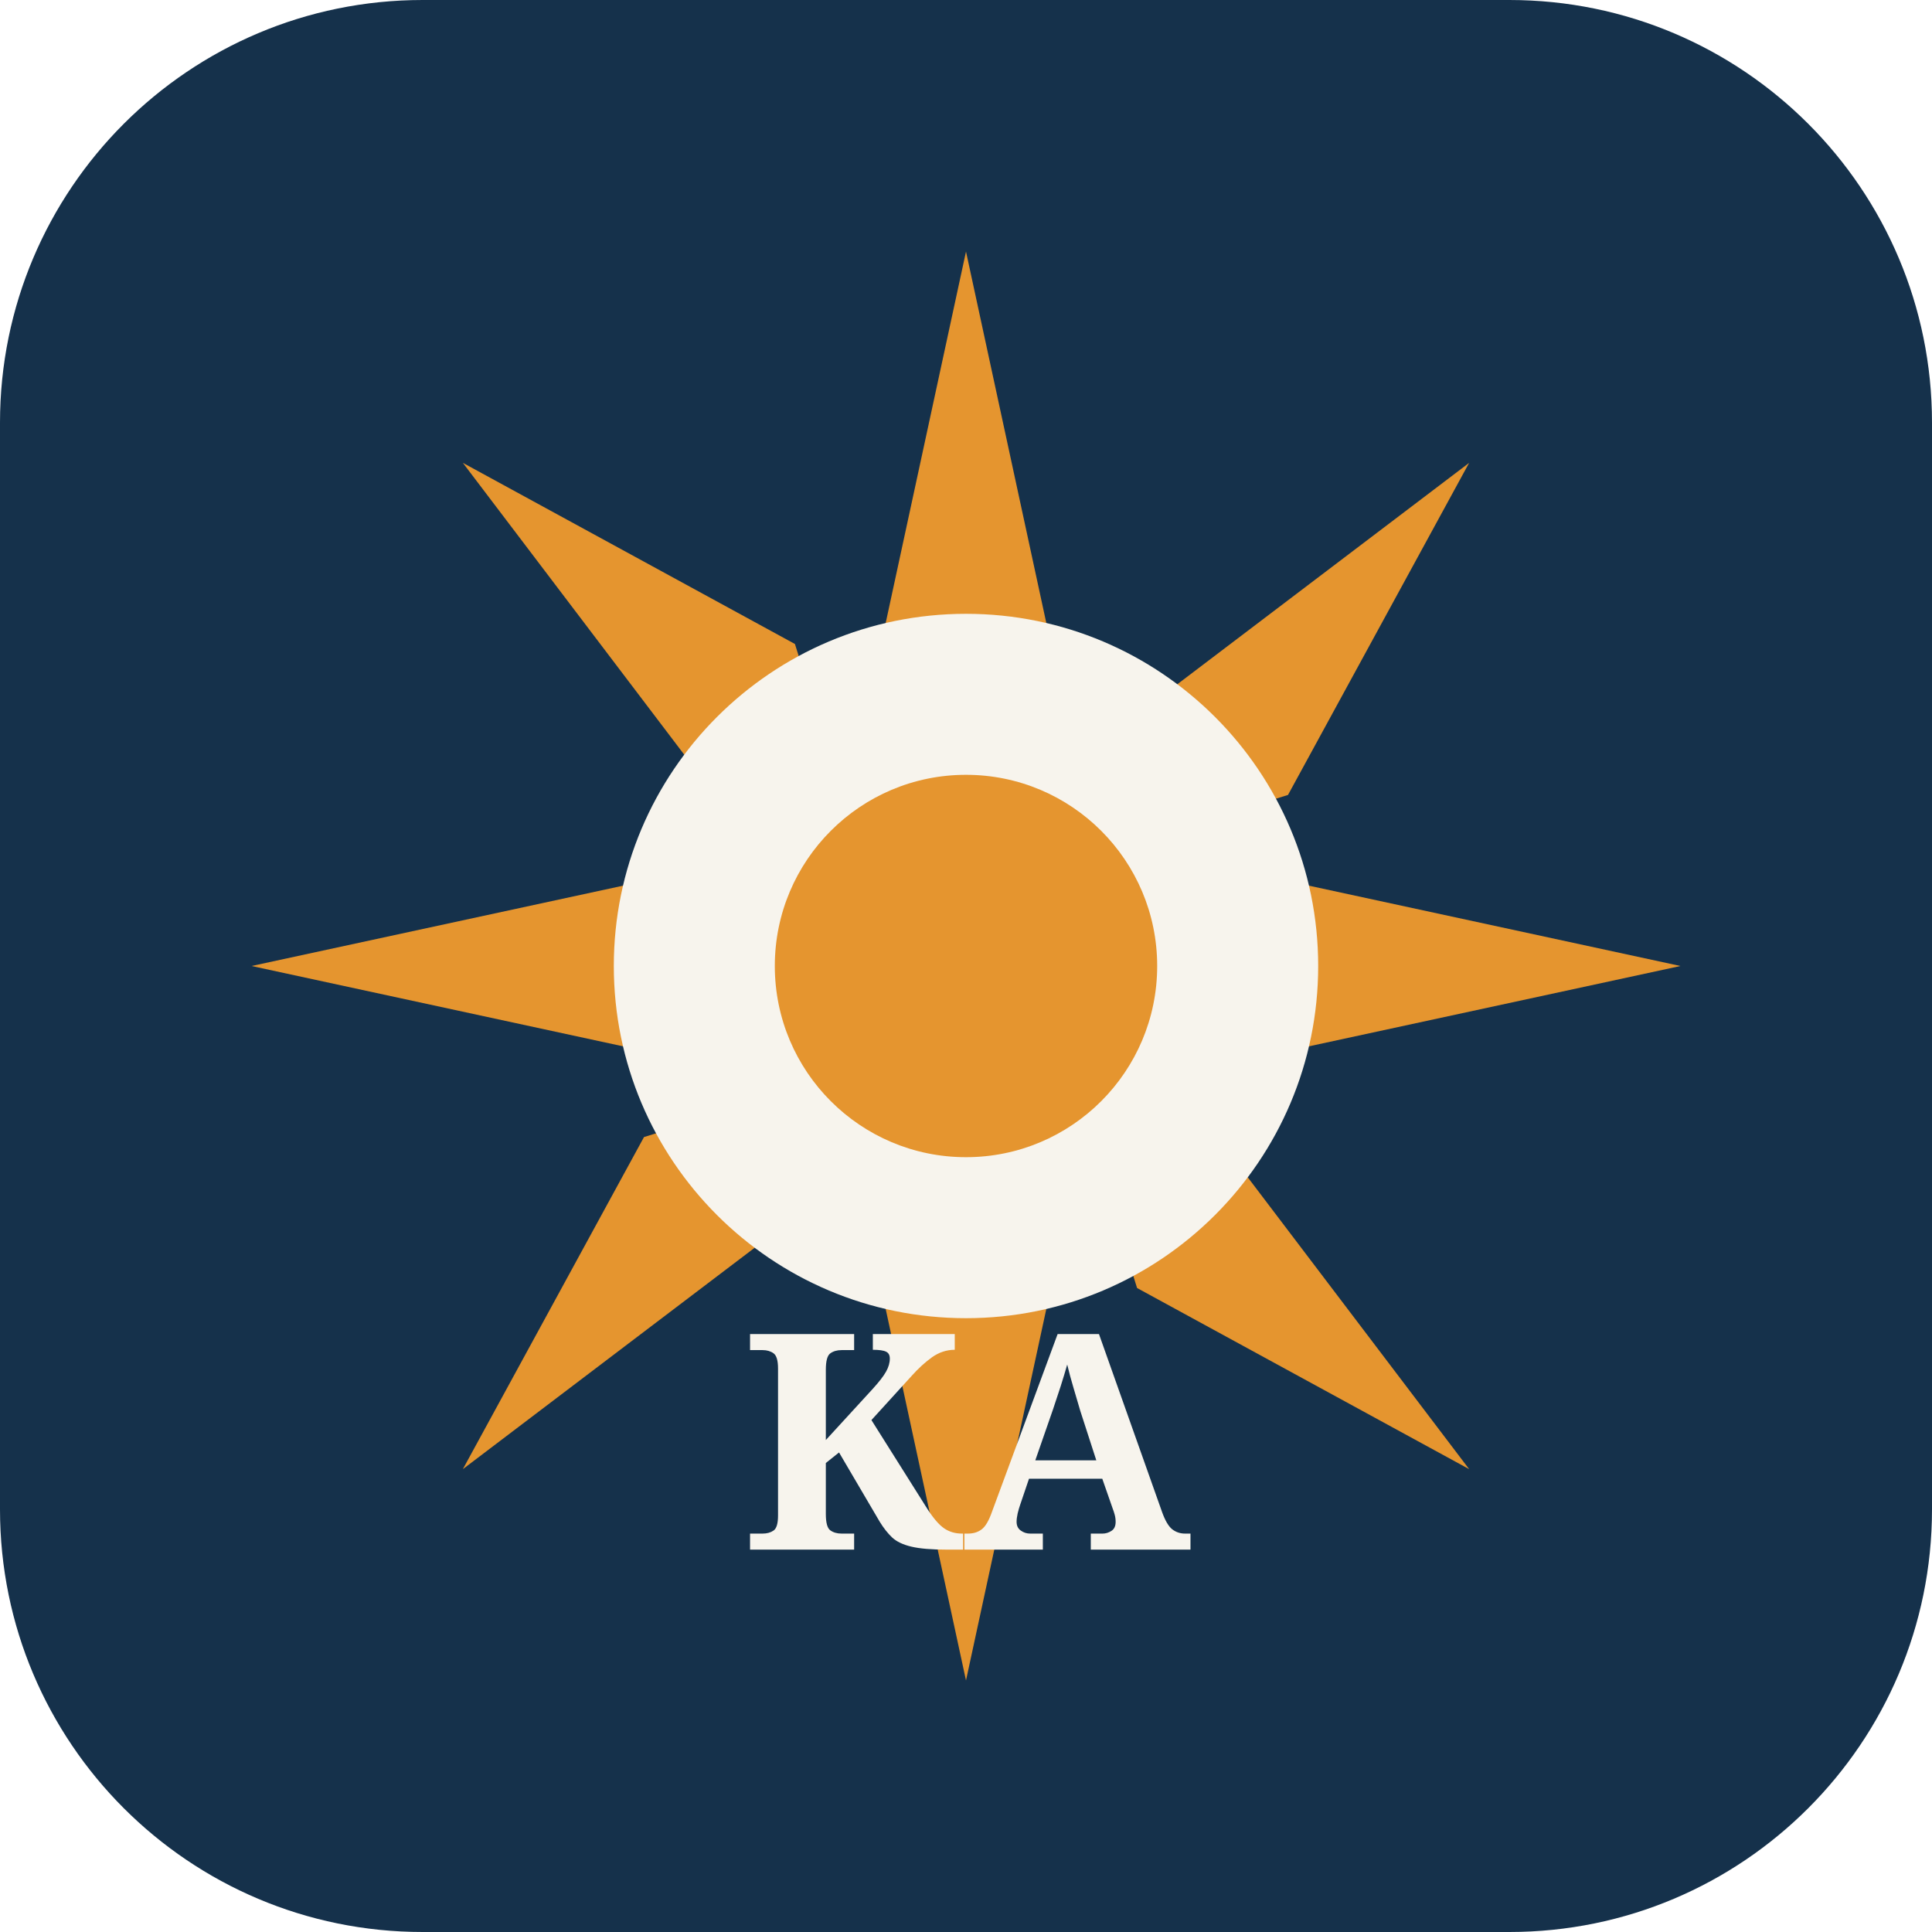
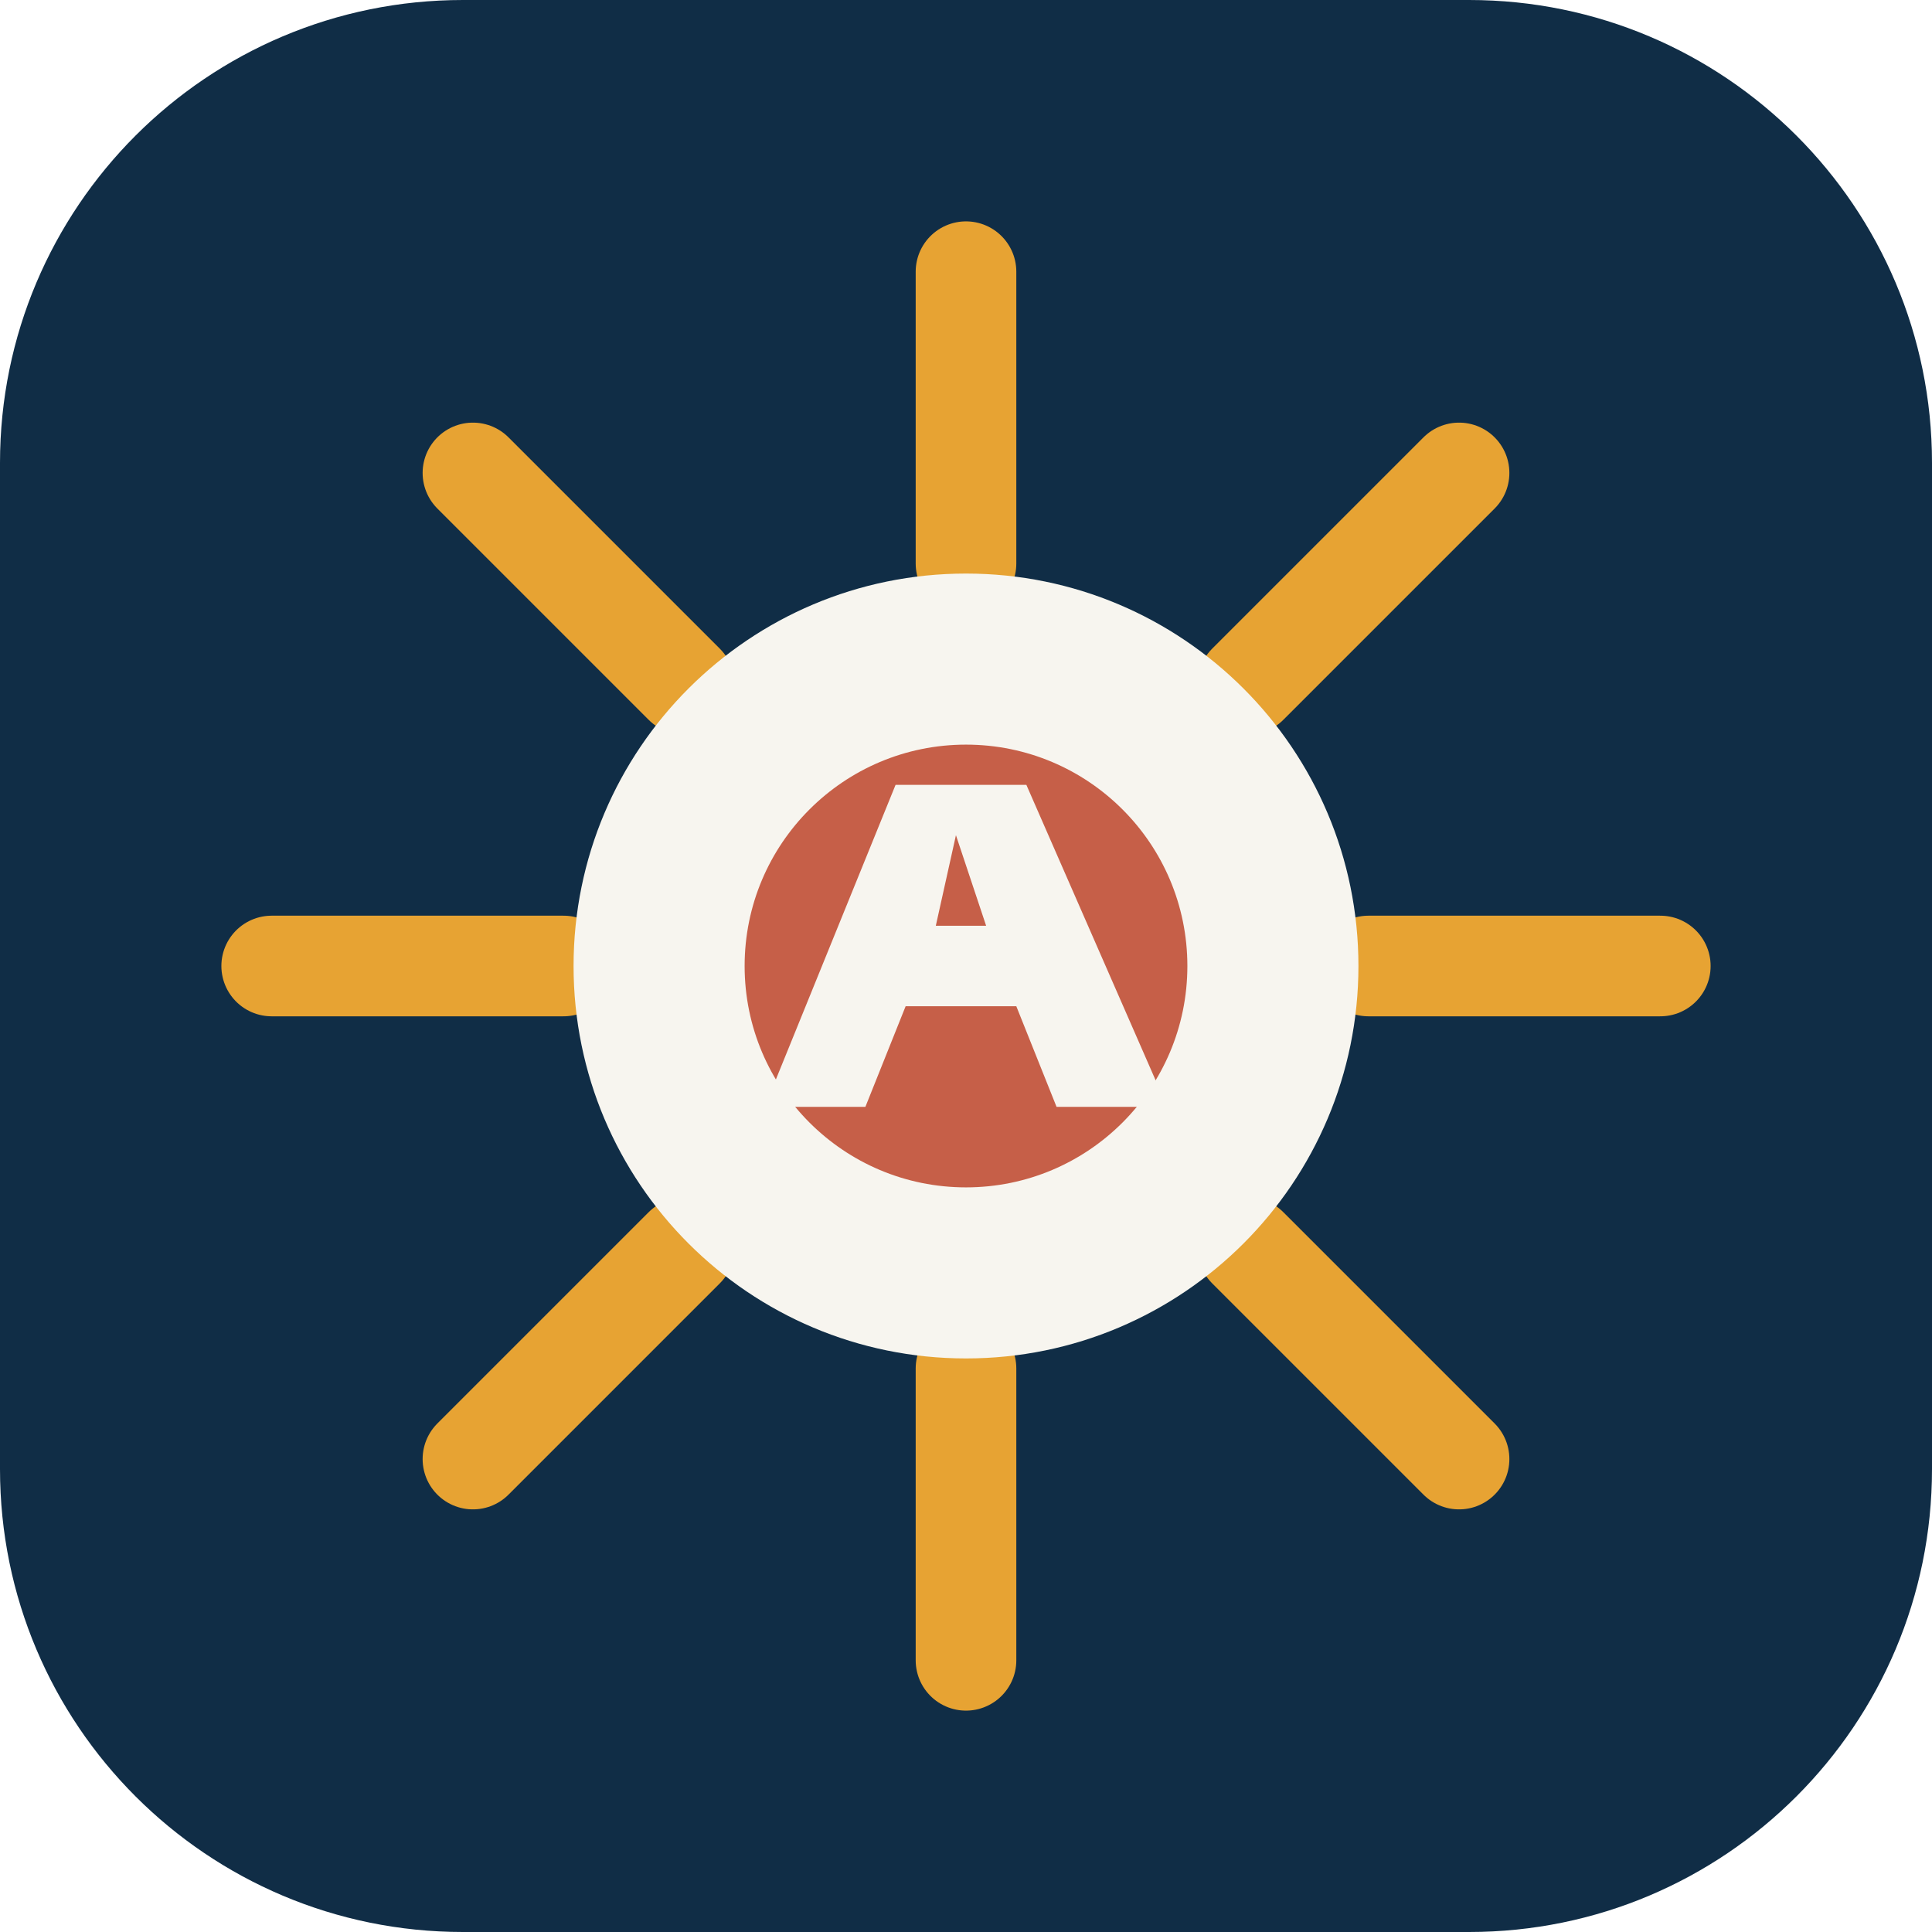
<svg xmlns="http://www.w3.org/2000/svg" viewBox="0 0 192 192" role="img" aria-label="KA Festivals">
-   <rect width="192" height="192" rx="42" fill="#15314b" />
-   <g fill="#e5952f">
-     <path d="M96 25l8 37-8 15-8-15z" />
-     <path d="M167 96l-37 8-15-8 15-8z" />
-     <path d="M96 167l-8-37 8-15 8 15z" />
-     <path d="M25 96l37-8 15 8-15 8z" />
-     <path d="M146 46l-18 33-16 5 5-16z" />
-     <path d="M146 146l-33-18-5-16 16 5z" />
-     <path d="M46 146l18-33 16-5-5 16z" />
-     <path d="M46 46l33 18 5 16-16-5z" />
+   <rect width="192" height="192" rx="46" fill="#102d46" />
+   <g fill="none" stroke="#e7a333" stroke-width="10" stroke-linecap="round">
+     <path d="M96 27v29M96 136v29M27 96h29M136 96h29M47 47l21 21M124 124l21 21M145 47l-21 21M68 124l-21 21" />
  </g>
-   <circle cx="96" cy="96" r="35" fill="#f7f4ed" />
-   <circle cx="96" cy="96" r="19" fill="#e5952f" />
-   <text x="96" y="154" text-anchor="middle" fill="#f7f4ed" font-family="serif" font-size="30" font-weight="700">KA</text>
+   <circle cx="96" cy="96" r="39" fill="#f7f5ef" />
+   <circle cx="96" cy="96" r="22" fill="#c65f48" />
+   <path d="M76 110L89 78H102L116 110H105L101 100H90L86 110H76ZM93 92H98L95 83L93 92Z" fill="#f7f5ef" />
</svg>
